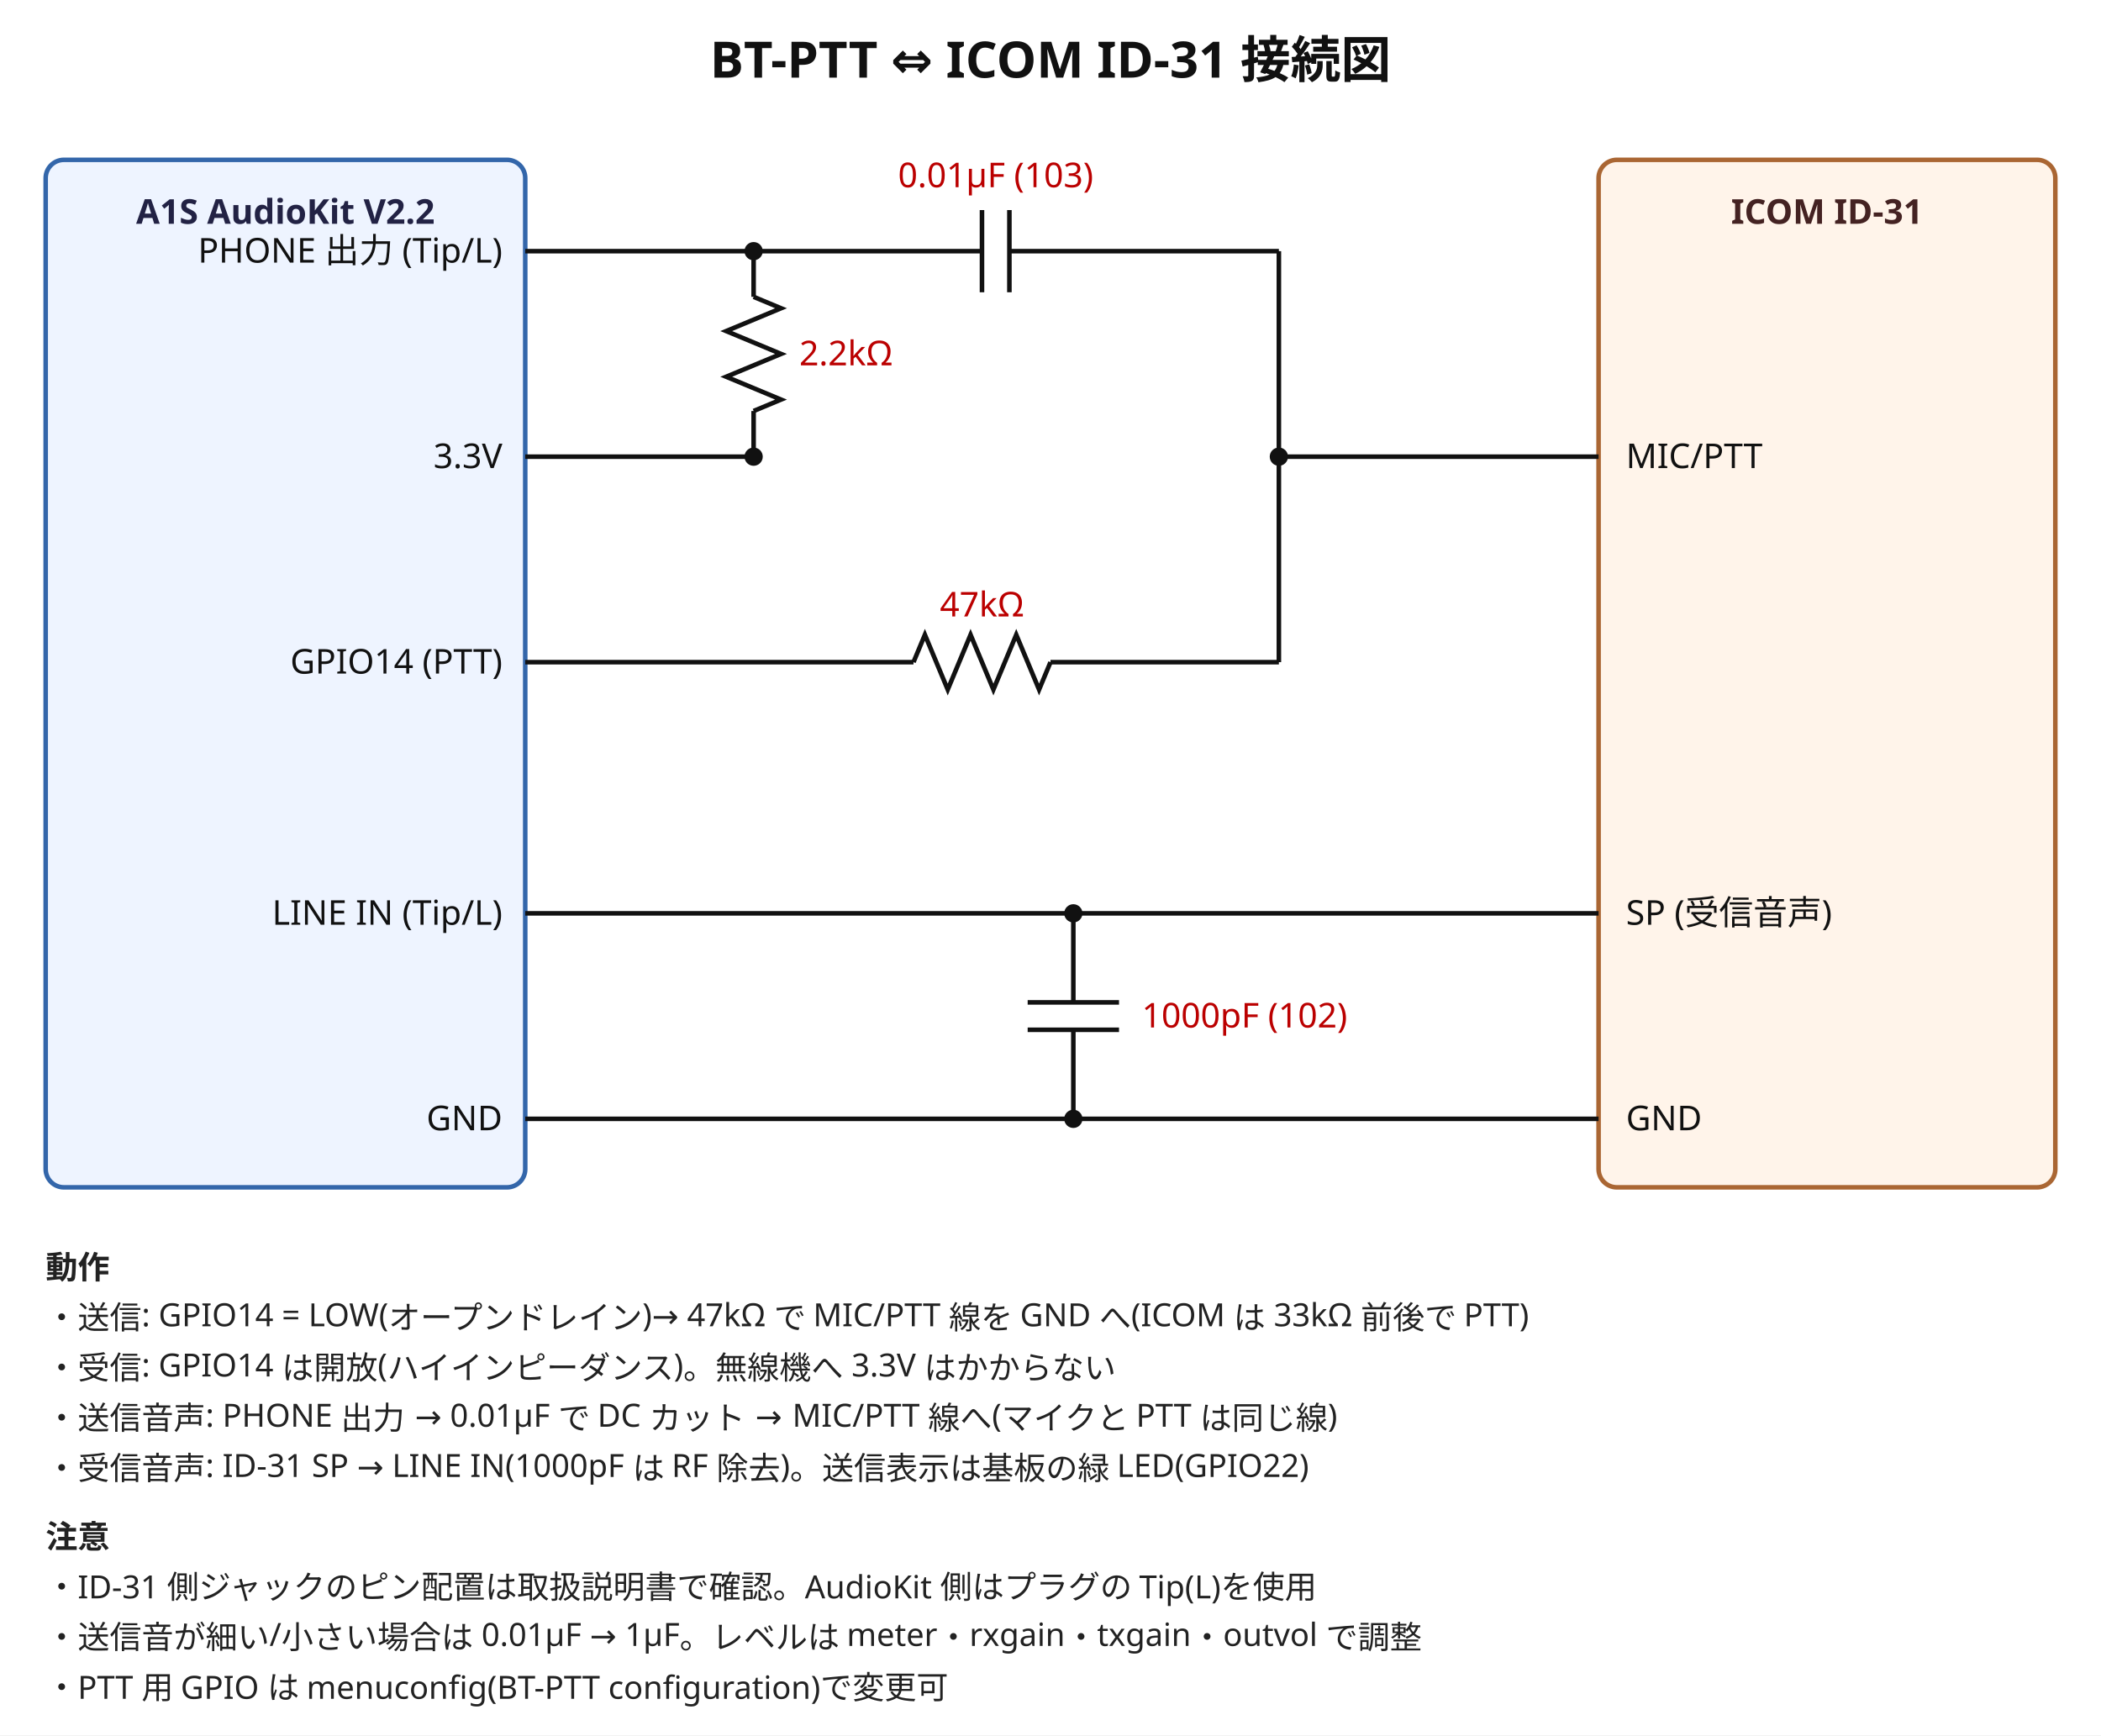
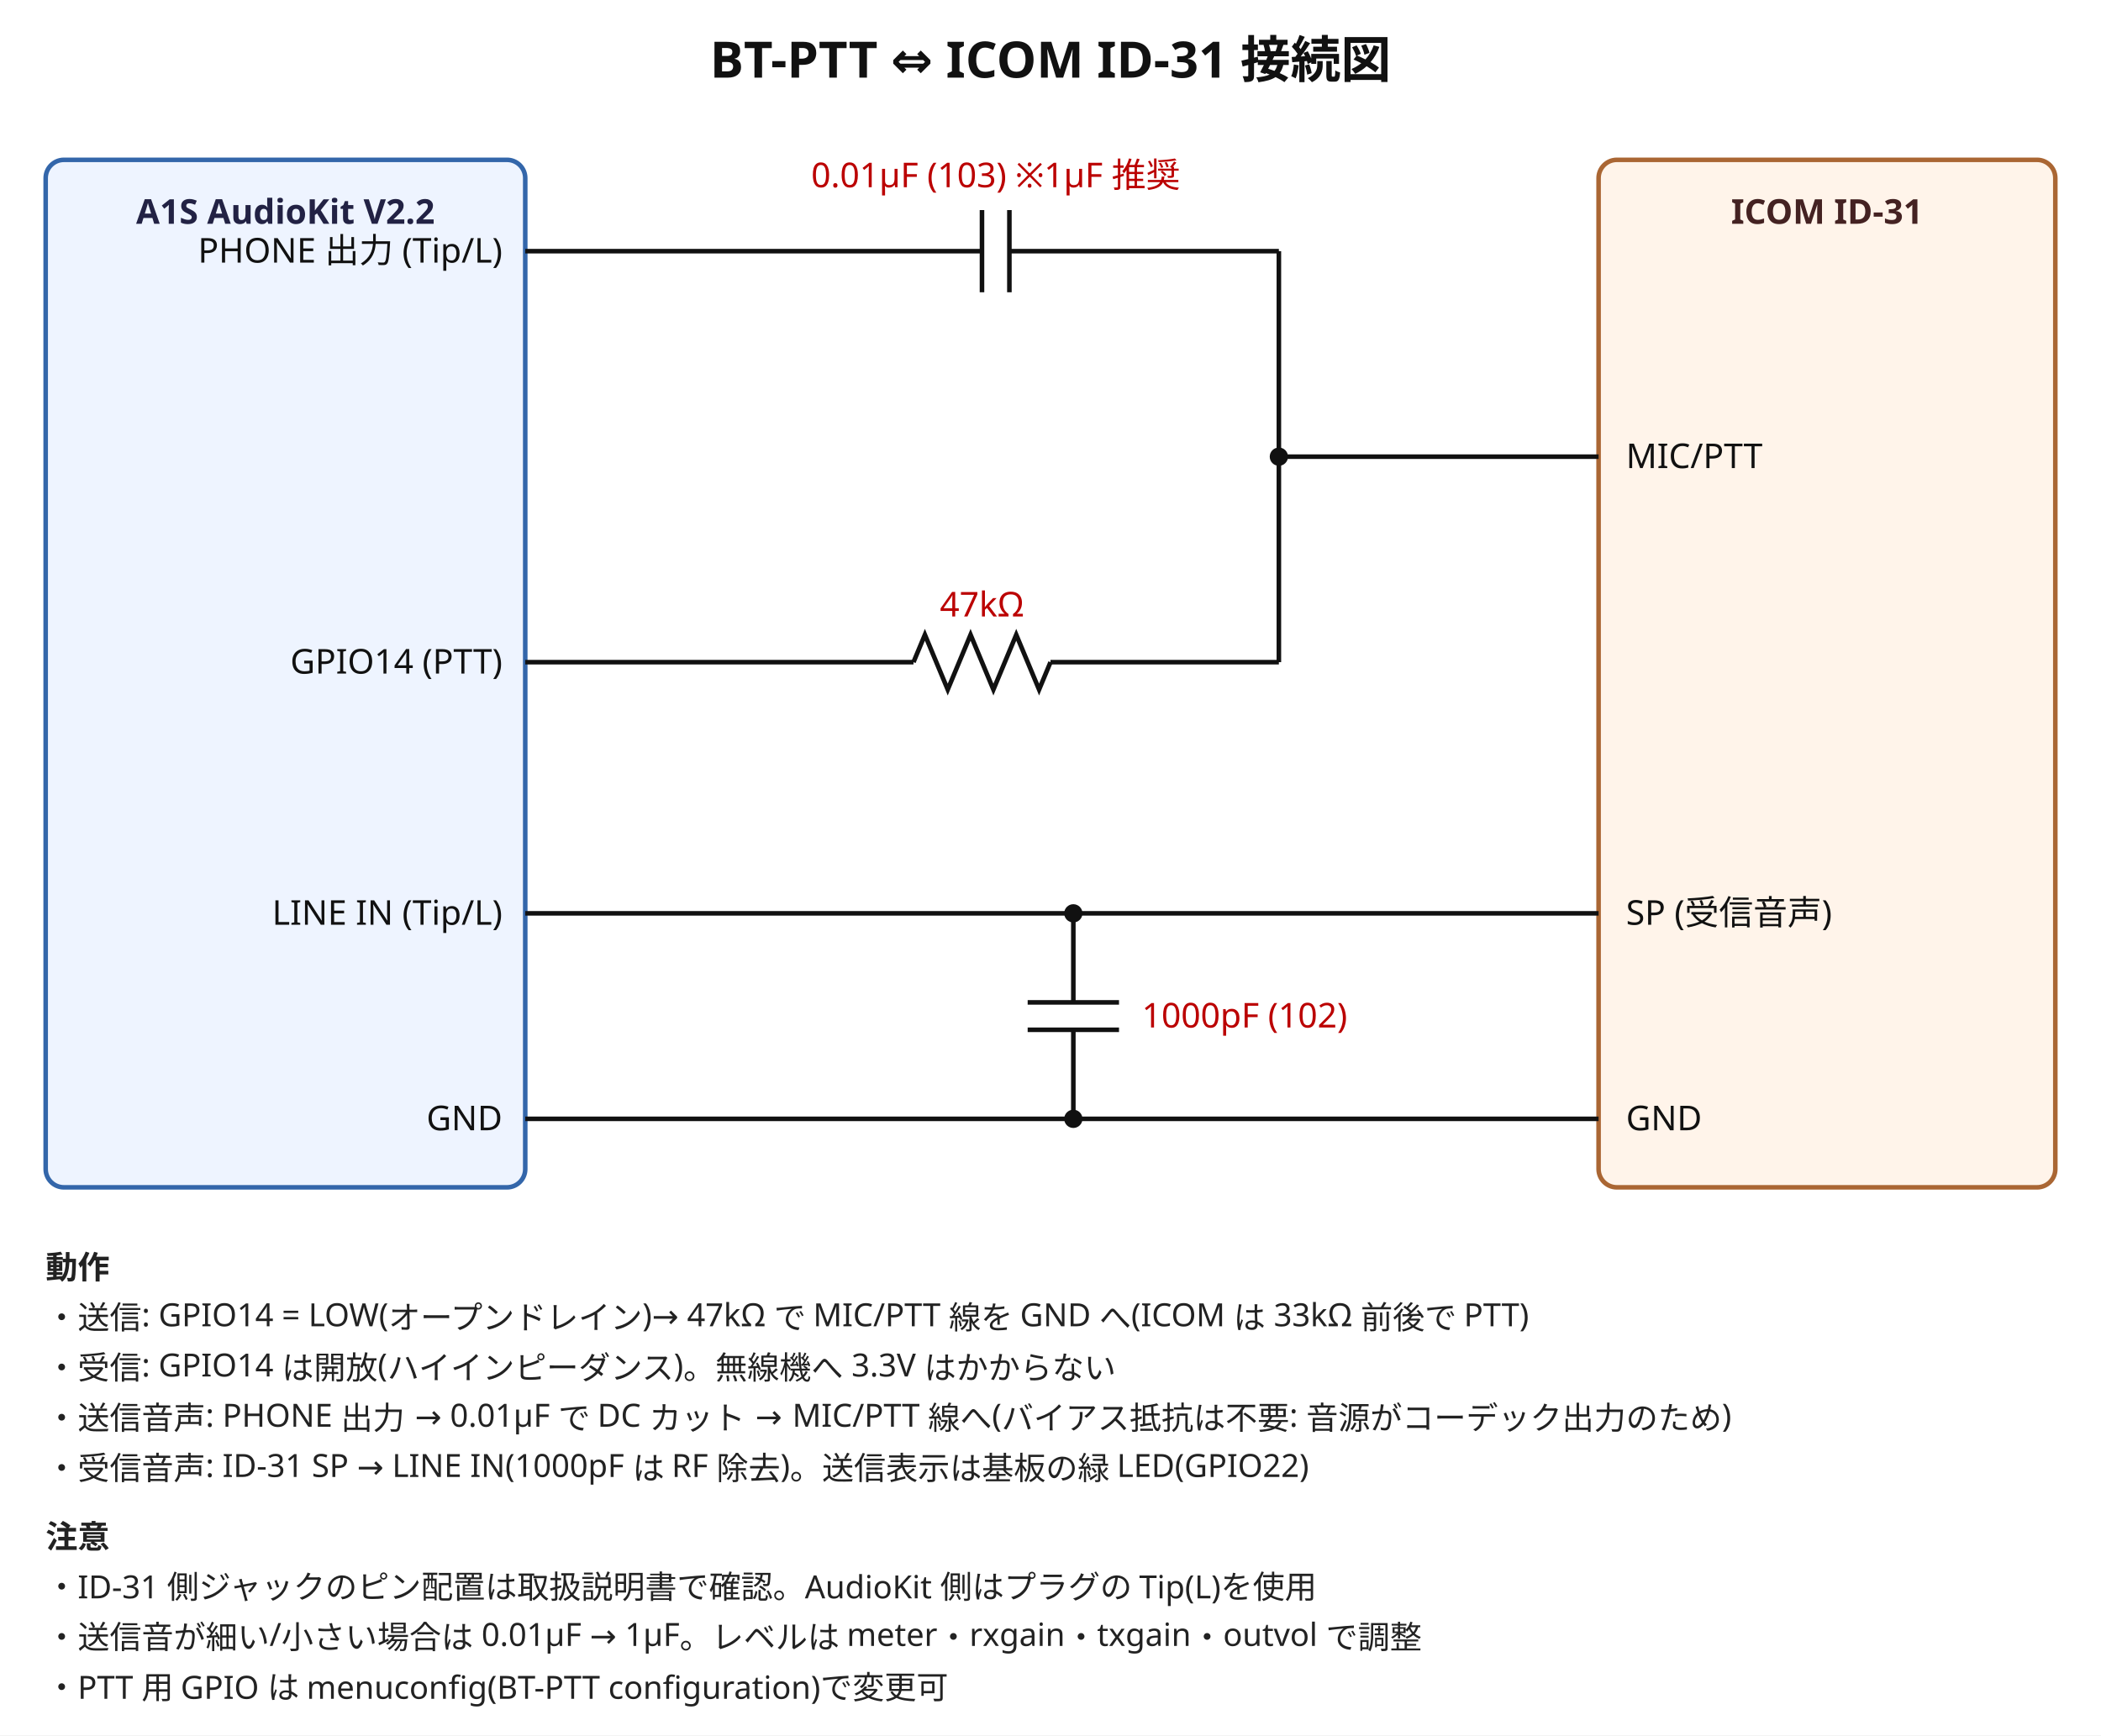
<svg xmlns="http://www.w3.org/2000/svg" viewBox="0 0 920 760" font-family="'Yu Gothic','Meiryo',sans-serif" font-size="15">
  <rect width="920" height="760" fill="#ffffff" />
  <text x="460" y="34" text-anchor="middle" font-size="22" font-weight="bold" fill="#111">BT-PTT ⇔ ICOM ID-31 接続図</text>
  <rect x="20" y="70" width="210" height="450" rx="8" fill="#eef4ff" stroke="#3366aa" stroke-width="2" />
  <text x="125" y="98" text-anchor="middle" font-weight="bold" fill="#224">A1S AudioKit V2.2</text>
  <text x="220" y="115" text-anchor="end" fill="#111">PHONE 出力 (Tip/L)</text>
-   <text x="220" y="205" text-anchor="end" fill="#111">3.3V</text>
  <text x="220" y="295" text-anchor="end" fill="#111">GPIO14 (PTT)</text>
  <text x="220" y="405" text-anchor="end" fill="#111">LINE IN (Tip/L)</text>
  <text x="220" y="495" text-anchor="end" fill="#111">GND</text>
  <rect x="700" y="70" width="200" height="450" rx="8" fill="#fff4ea" stroke="#aa6633" stroke-width="2" />
  <text x="800" y="98" text-anchor="middle" font-weight="bold" fill="#422">ICOM ID-31</text>
  <text x="712" y="205" fill="#111">MIC/PTT</text>
  <text x="712" y="405" fill="#111">SP (受信音声)</text>
  <text x="712" y="495" fill="#111">GND</text>
  <g stroke="#111" stroke-width="2" fill="none">
    <line x1="230" y1="110" x2="430" y2="110" />
    <line x1="430" y1="92" x2="430" y2="128" />
    <line x1="442" y1="92" x2="442" y2="128" />
    <line x1="442" y1="110" x2="560" y2="110" />
    <line x1="560" y1="110" x2="560" y2="200" />
    <line x1="560" y1="200" x2="700" y2="200" />
-     <line x1="330" y1="110" x2="330" y2="130" />
-     <polyline points="330,130 342,135 318,145 342,155 318,165 342,175 330,180" />
-     <line x1="330" y1="180" x2="330" y2="200" />
-     <line x1="230" y1="200" x2="330" y2="200" />
    <line x1="230" y1="290" x2="400" y2="290" />
    <polyline points="400,290 405,278 415,302 425,278 435,302 445,278 455,302 460,290" />
    <line x1="460" y1="290" x2="560" y2="290" />
    <line x1="560" y1="290" x2="560" y2="200" />
    <line x1="230" y1="400" x2="700" y2="400" />
    <line x1="470" y1="400" x2="470" y2="439" />
    <line x1="450" y1="439" x2="490" y2="439" />
    <line x1="450" y1="451" x2="490" y2="451" />
    <line x1="470" y1="451" x2="470" y2="490" />
    <line x1="230" y1="490" x2="700" y2="490" />
  </g>
  <g fill="#111">
-     <circle cx="330" cy="110" r="4" />
-     <circle cx="330" cy="200" r="4" />
    <circle cx="560" cy="200" r="4" />
    <circle cx="470" cy="400" r="4" />
    <circle cx="470" cy="490" r="4" />
  </g>
-   <text x="436" y="82" text-anchor="middle" fill="#b00">0.01µF (103)</text>
-   <text x="350" y="160" fill="#b00">2.2kΩ</text>
+   <text x="436" y="82" text-anchor="middle" fill="#b00">0.01µF (103) ※1µF 推奨</text>
  <text x="430" y="270" text-anchor="middle" fill="#b00">47kΩ</text>
  <text x="500" y="450" fill="#b00">1000pF (102)</text>
  <g font-size="14" fill="#222">
    <text x="20" y="560" font-weight="bold">動作</text>
    <text x="20" y="582">・送信: GPIO14 = LOW(オープンドレイン)→ 47kΩ で MIC/PTT 線を GND へ(ICOM は 33kΩ 前後で PTT)</text>
    <text x="20" y="604">・受信: GPIO14 は開放(ハイインピーダンス)。無線機へ 3.3V はかからない</text>
-     <text x="20" y="626">・送信音声: PHONE 出力 → 0.01µF で DC カット → MIC/PTT 線へ(マイクと PTT は同じ線)</text>
+     <text x="20" y="626">・送信音声: PHONE 出力 → 0.01µF で DC カット → MIC/PTT 線へ(バイアス抵抗は不要: 音源がコーデック出力のため)</text>
    <text x="20" y="648">・受信音声: ID-31 SP → LINE IN(1000pF は RF 除去)。送信表示は基板の緑 LED(GPIO22)</text>
    <text x="20" y="678" font-weight="bold">注意</text>
    <text x="20" y="700">・ID-31 側ジャックのピン配置は取扱説明書で確認。AudioKit 側はプラグの Tip(L)を使用</text>
    <text x="20" y="722">・送信音が細い/小さい場合は 0.01µF → 1µF。レベルは meter・rxgain・txgain・outvol で調整</text>
    <text x="20" y="744">・PTT 用 GPIO は menuconfig(BT-PTT configuration)で変更可</text>
  </g>
</svg>
